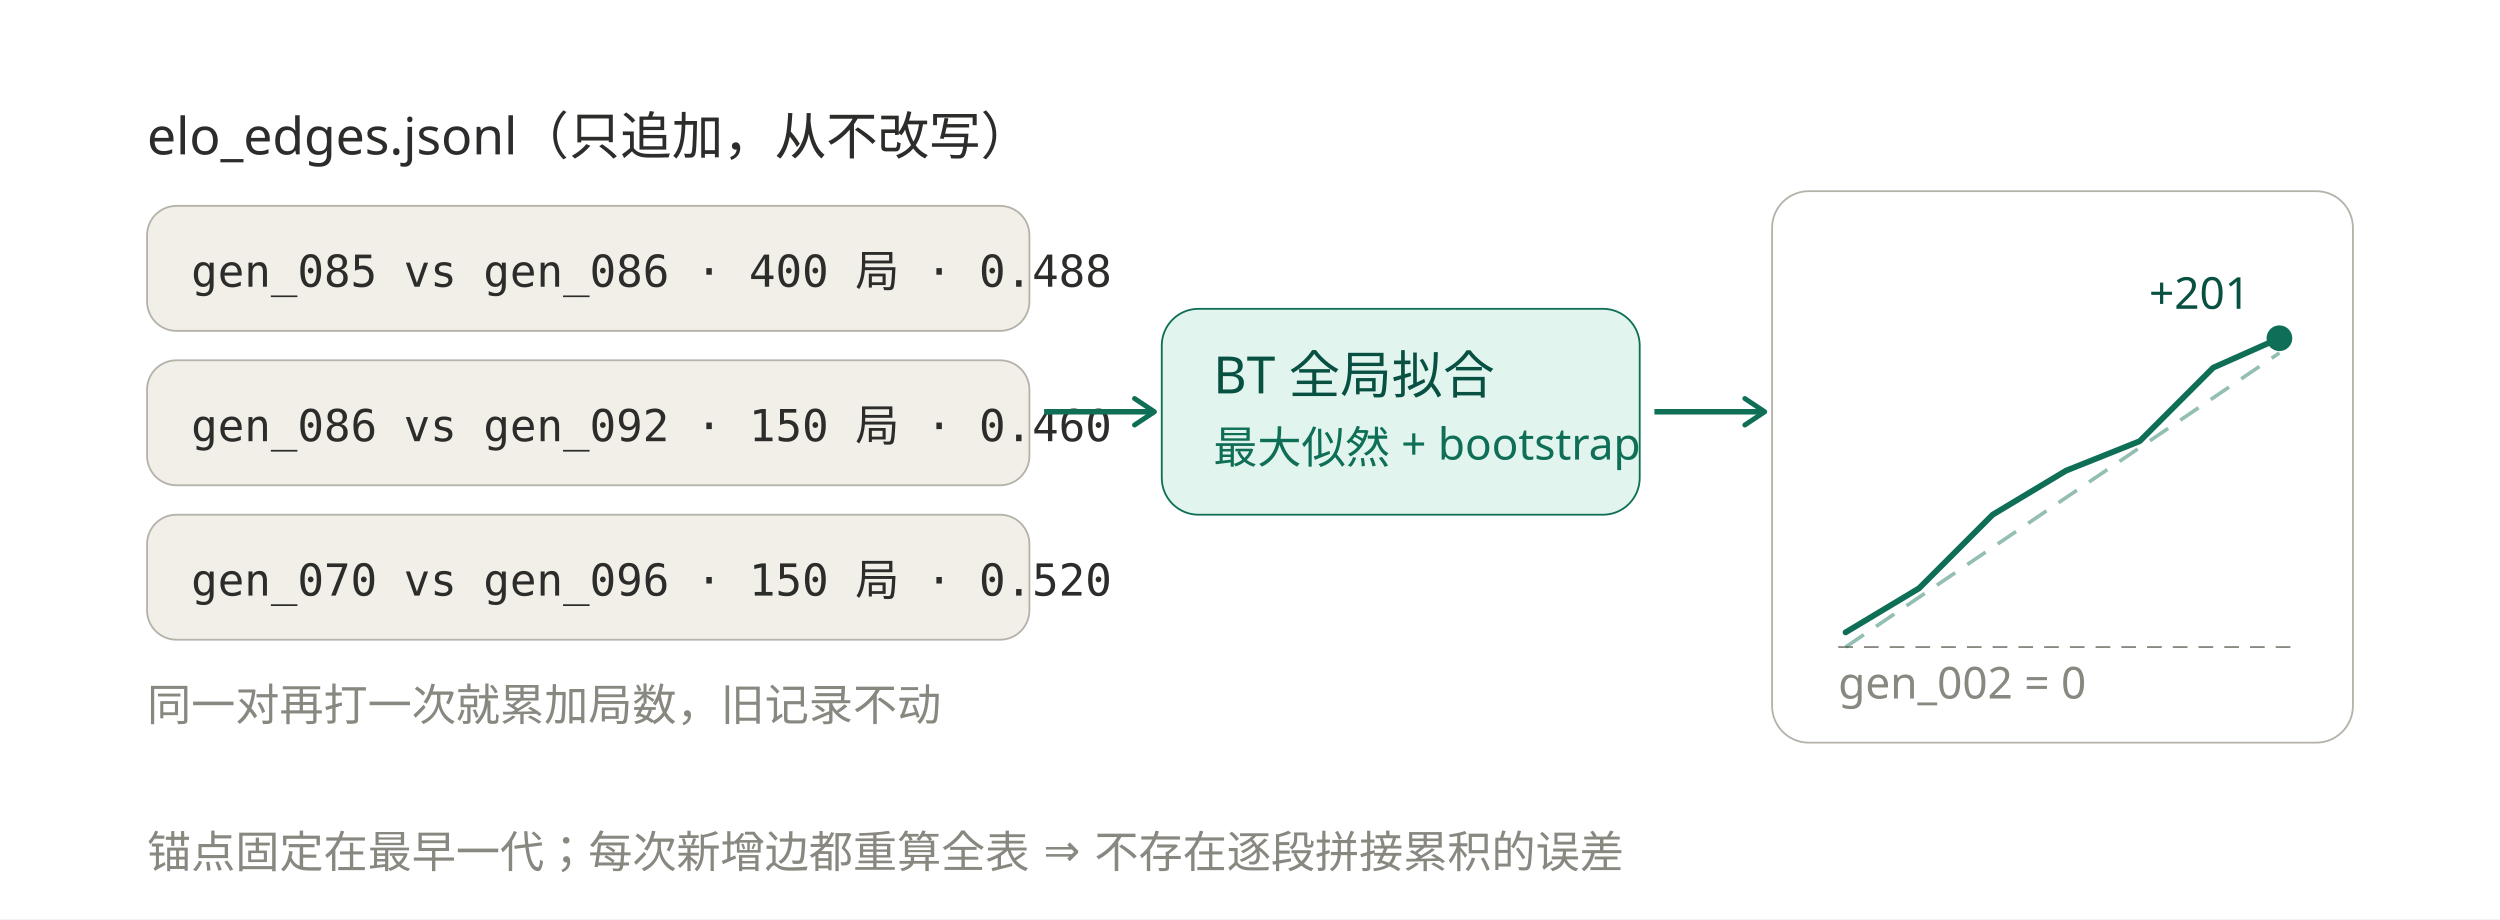
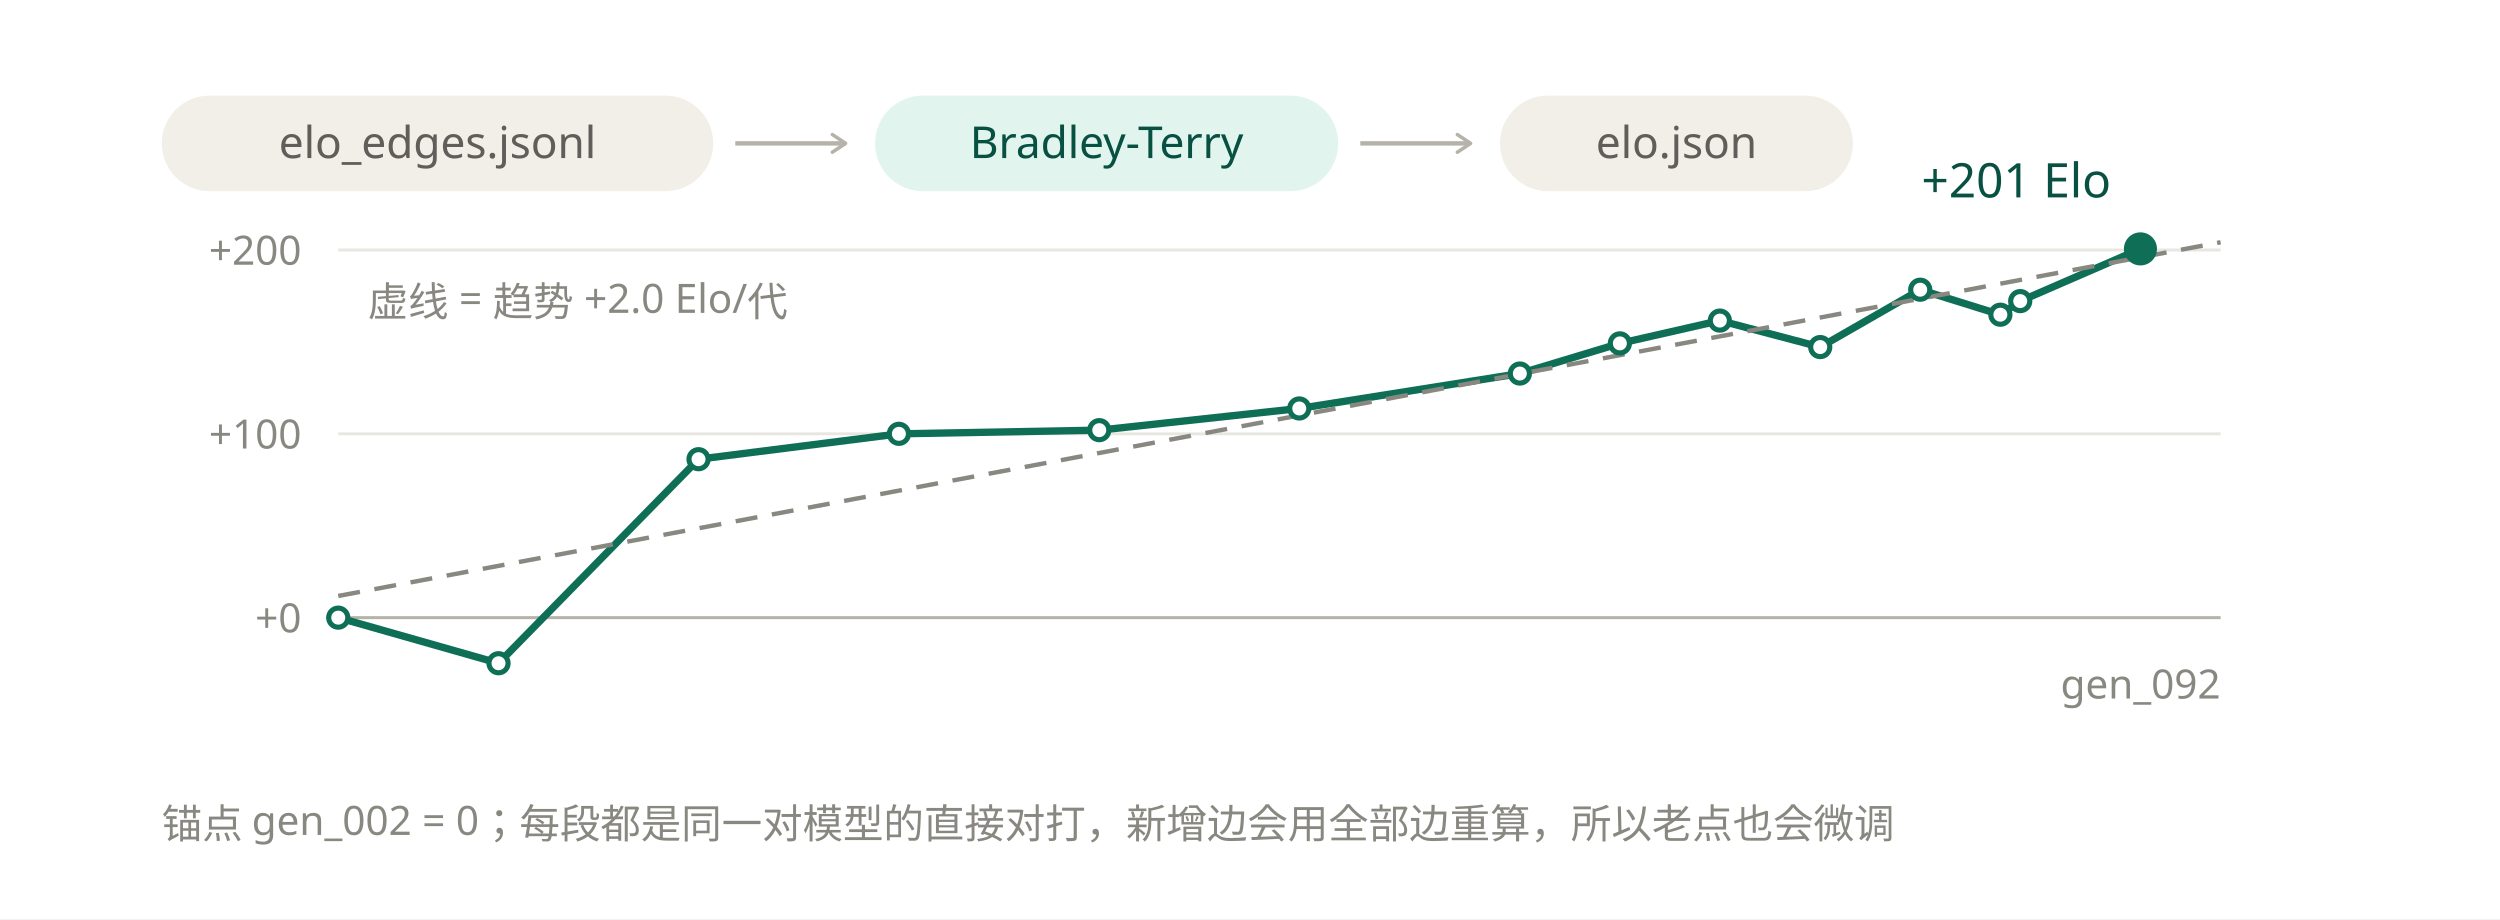
<svg xmlns="http://www.w3.org/2000/svg" viewBox="0 0 680 250" width="100%" role="img">
  <rect width="680" height="250" fill="#ffffff" />
  <defs>
-     <marker id="ar3" viewBox="0 0 10 10" refX="8" refY="5" markerWidth="6" markerHeight="6" orient="auto-start-reverse">
-       <path d="M2 1L8 5L2 9" fill="none" stroke="context-stroke" stroke-width="1.5" stroke-linecap="round" stroke-linejoin="round" />
+     <marker id="a4" viewBox="0 0 10 10" refX="8" refY="5" markerWidth="5" markerHeight="5" orient="auto-start-reverse">
+       <path d="M2 1L8 5L2 9" fill="none" stroke="#B4B2A9" stroke-width="1.6" stroke-linecap="round" stroke-linejoin="round" />
    </marker>
  </defs>
-   <text x="40" y="42" font-family="system-ui,sans-serif" font-size="14" font-weight="500" fill="#2C2C2A">elo_edges.jsonl（只追加，从不改写）</text>
-   <rect x="40" y="56" width="240" height="34" rx="8" fill="#F1EFE8" stroke="#B4B2A9" stroke-width="0.5" />
-   <text x="52" y="78" font-family="ui-monospace,Consolas,monospace" font-size="12" fill="#2C2C2A">gen_085 vs gen_086 · 400 局 · 0.488</text>
-   <rect x="40" y="98" width="240" height="34" rx="8" fill="#F1EFE8" stroke="#B4B2A9" stroke-width="0.5" />
-   <text x="52" y="120" font-family="ui-monospace,Consolas,monospace" font-size="12" fill="#2C2C2A">gen_086 vs gen_092 · 150 局 · 0.460</text>
-   <rect x="40" y="140" width="240" height="34" rx="8" fill="#F1EFE8" stroke="#B4B2A9" stroke-width="0.5" />
-   <text x="52" y="162" font-family="ui-monospace,Consolas,monospace" font-size="12" fill="#2C2C2A">gen_070 vs gen_096 · 150 局 · 0.520</text>
-   <text x="40" y="196" font-family="system-ui,sans-serif" font-size="12" fill="#888780">同一对再打一次就累加局数，旧记录不动</text>
-   <line x1="284" y1="112" x2="314" y2="112" stroke="#0F6E56" stroke-width="1.5" marker-end="url(#ar3)" />
-   <rect x="316" y="84" width="130" height="56" rx="10" fill="#E1F5EE" stroke="#0F6E56" stroke-width="0.5" />
-   <text x="330" y="107" font-family="system-ui,sans-serif" font-size="14" font-weight="500" fill="#085041">BT 全局拟合</text>
-   <text x="330" y="126" font-family="system-ui,sans-serif" font-size="12" fill="#0F6E56">最大似然 + bootstrap</text>
-   <line x1="450" y1="112" x2="480" y2="112" stroke="#0F6E56" stroke-width="1.5" marker-end="url(#ar3)" />
-   <rect x="482" y="52" width="158" height="150" rx="10" fill="#FFFFFF" stroke="#B4B2A9" stroke-width="0.5" />
-   <line x1="500" y1="176" x2="624" y2="176" stroke="#888780" stroke-width="0.5" stroke-dasharray="4 3" />
-   <text x="500" y="190" font-family="system-ui,sans-serif" font-size="12" fill="#888780">gen_002 = 0</text>
-   <polyline fill="none" stroke="#0F6E56" stroke-width="1.6" stroke-linejoin="round" stroke-linecap="round" points="502,172 522,160 542,140 562,128 582,120 602,100 620,92" />
-   <line x1="502" y1="176" x2="620" y2="96" stroke="#0F6E56" stroke-width="1" opacity="0.45" stroke-dasharray="6 4" />
-   <circle cx="620" cy="92" r="3.5" fill="#0F6E56" />
-   <text x="612" y="84" font-family="system-ui,sans-serif" font-size="12" text-anchor="end" fill="#085041">+201</text>
-   <text x="40" y="236" font-family="system-ui,sans-serif" font-size="12" fill="#888780">锚点固定在最早一代；每次新增边都重算全表 ⇒ 不存在逐段拼接累积的误差</text>
+   <rect x="44" y="26" width="150" height="26" rx="13" fill="#F1EFE8" />
+   <text x="119" y="43" font-family="system-ui,sans-serif" font-size="12" text-anchor="middle" fill="#5F5E5A">elo_edges.jsonl</text>
+   <line x1="200" y1="39" x2="230" y2="39" stroke="#B4B2A9" stroke-width="1.2" marker-end="url(#a4)" />
+   <rect x="238" y="26" width="126" height="26" rx="13" fill="#E1F5EE" />
+   <text x="301" y="43" font-family="system-ui,sans-serif" font-size="12" text-anchor="middle" fill="#085041">Bradley-Terry</text>
+   <line x1="370" y1="39" x2="400" y2="39" stroke="#B4B2A9" stroke-width="1.2" marker-end="url(#a4)" />
+   <rect x="408" y="26" width="96" height="26" rx="13" fill="#F1EFE8" />
+   <text x="456" y="43" font-family="system-ui,sans-serif" font-size="12" text-anchor="middle" fill="#5F5E5A">elo.json</text>
+   <line x1="92" y1="168.0" x2="604" y2="168.0" stroke="#E8E6E0" stroke-width="0.8" />
+   <text x="82" y="172.0" font-family="system-ui,sans-serif" font-size="11" text-anchor="end" fill="#888780">+0</text>
+   <line x1="92" y1="118.0" x2="604" y2="118.0" stroke="#E8E6E0" stroke-width="0.8" />
+   <text x="82" y="122.0" font-family="system-ui,sans-serif" font-size="11" text-anchor="end" fill="#888780">+100</text>
+   <line x1="92" y1="68.0" x2="604" y2="68.0" stroke="#E8E6E0" stroke-width="0.8" />
+   <text x="82" y="72.0" font-family="system-ui,sans-serif" font-size="11" text-anchor="end" fill="#888780">+200</text>
+   <line x1="92" y1="168" x2="604" y2="168" stroke="#B4B2A9" stroke-width="0.8" />
+   <text x="604" y="190" font-family="system-ui,sans-serif" font-size="11" text-anchor="end" fill="#888780">gen_092</text>
+   <polyline fill="none" stroke="#0F6E56" stroke-width="2" stroke-linejoin="round" stroke-linecap="round" points="92.0,168.0 135.6,180.4 190.0,124.9 244.5,118.0 299.0,117.0 353.4,111.1 413.4,101.6 440.6,93.4 467.8,87.2 495.1,94.4 522.3,78.8 544.1,85.6 549.5,81.9 582.2,67.7" />
+   <polyline fill="none" stroke="#888780" stroke-width="1.2" stroke-dasharray="6 4" points="92.0,162.1 604.0,65.9" />
+   <circle cx="92.0" cy="168.0" r="2.6" fill="#ffffff" stroke="#0F6E56" stroke-width="1.4" />
+   <circle cx="135.6" cy="180.4" r="2.6" fill="#ffffff" stroke="#0F6E56" stroke-width="1.4" />
+   <circle cx="190.0" cy="124.9" r="2.6" fill="#ffffff" stroke="#0F6E56" stroke-width="1.4" />
+   <circle cx="244.5" cy="118.0" r="2.6" fill="#ffffff" stroke="#0F6E56" stroke-width="1.4" />
+   <circle cx="299.0" cy="117.0" r="2.6" fill="#ffffff" stroke="#0F6E56" stroke-width="1.4" />
+   <circle cx="353.4" cy="111.1" r="2.6" fill="#ffffff" stroke="#0F6E56" stroke-width="1.4" />
+   <circle cx="413.4" cy="101.6" r="2.6" fill="#ffffff" stroke="#0F6E56" stroke-width="1.4" />
+   <circle cx="440.6" cy="93.4" r="2.6" fill="#ffffff" stroke="#0F6E56" stroke-width="1.4" />
+   <circle cx="467.8" cy="87.2" r="2.6" fill="#ffffff" stroke="#0F6E56" stroke-width="1.4" />
+   <circle cx="495.1" cy="94.4" r="2.6" fill="#ffffff" stroke="#0F6E56" stroke-width="1.4" />
+   <circle cx="522.3" cy="78.8" r="2.6" fill="#ffffff" stroke="#0F6E56" stroke-width="1.4" />
+   <circle cx="544.1" cy="85.6" r="2.6" fill="#ffffff" stroke="#0F6E56" stroke-width="1.4" />
+   <circle cx="549.5" cy="81.9" r="2.6" fill="#ffffff" stroke="#0F6E56" stroke-width="1.4" />
+   <circle cx="582.2" cy="67.7" r="2.6" fill="#ffffff" stroke="#0F6E56" stroke-width="1.4" />
+   <circle cx="582.2" cy="67.7" r="4.5" fill="#0F6E56" />
+   <text x="574.2" y="53.7" font-family="system-ui,sans-serif" font-size="13" font-weight="500" text-anchor="end" fill="#085041">+201 Elo</text>
+   <text x="100" y="86" font-family="system-ui,sans-serif" font-size="11" fill="#888780">虚线 = 趋势 +2.0 Elo/代</text>
+   <text x="44" y="228" font-family="system-ui,sans-serif" font-size="11" fill="#888780">锚点 gen_002 = 0；每段都是同一对模型的直接对打，新增边会用全部边重算，所以老点也会微调</text>
</svg>
